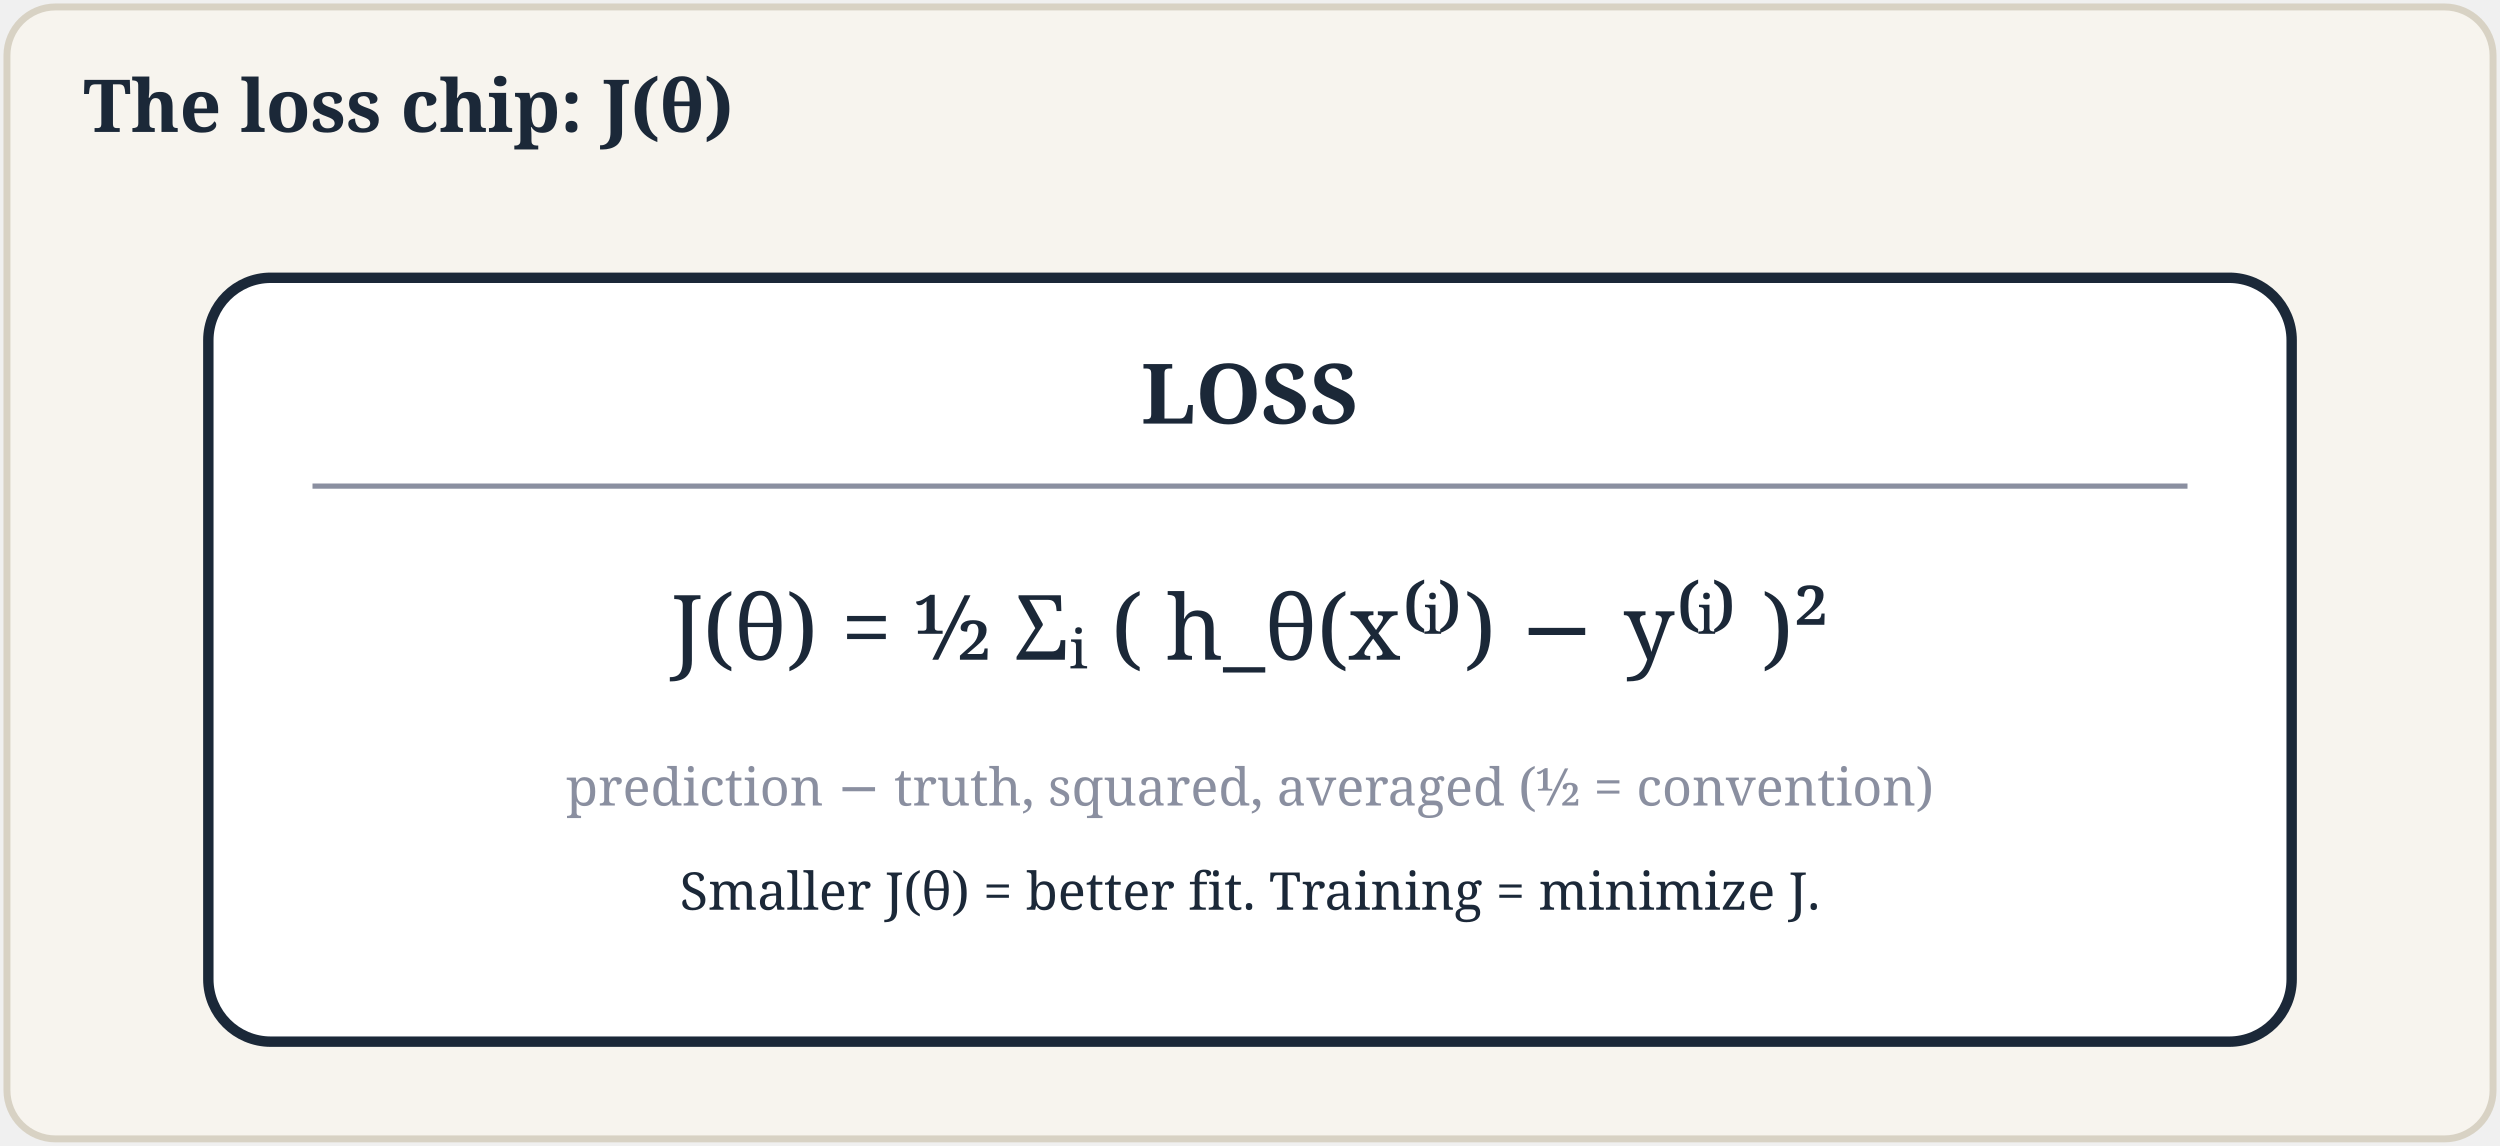
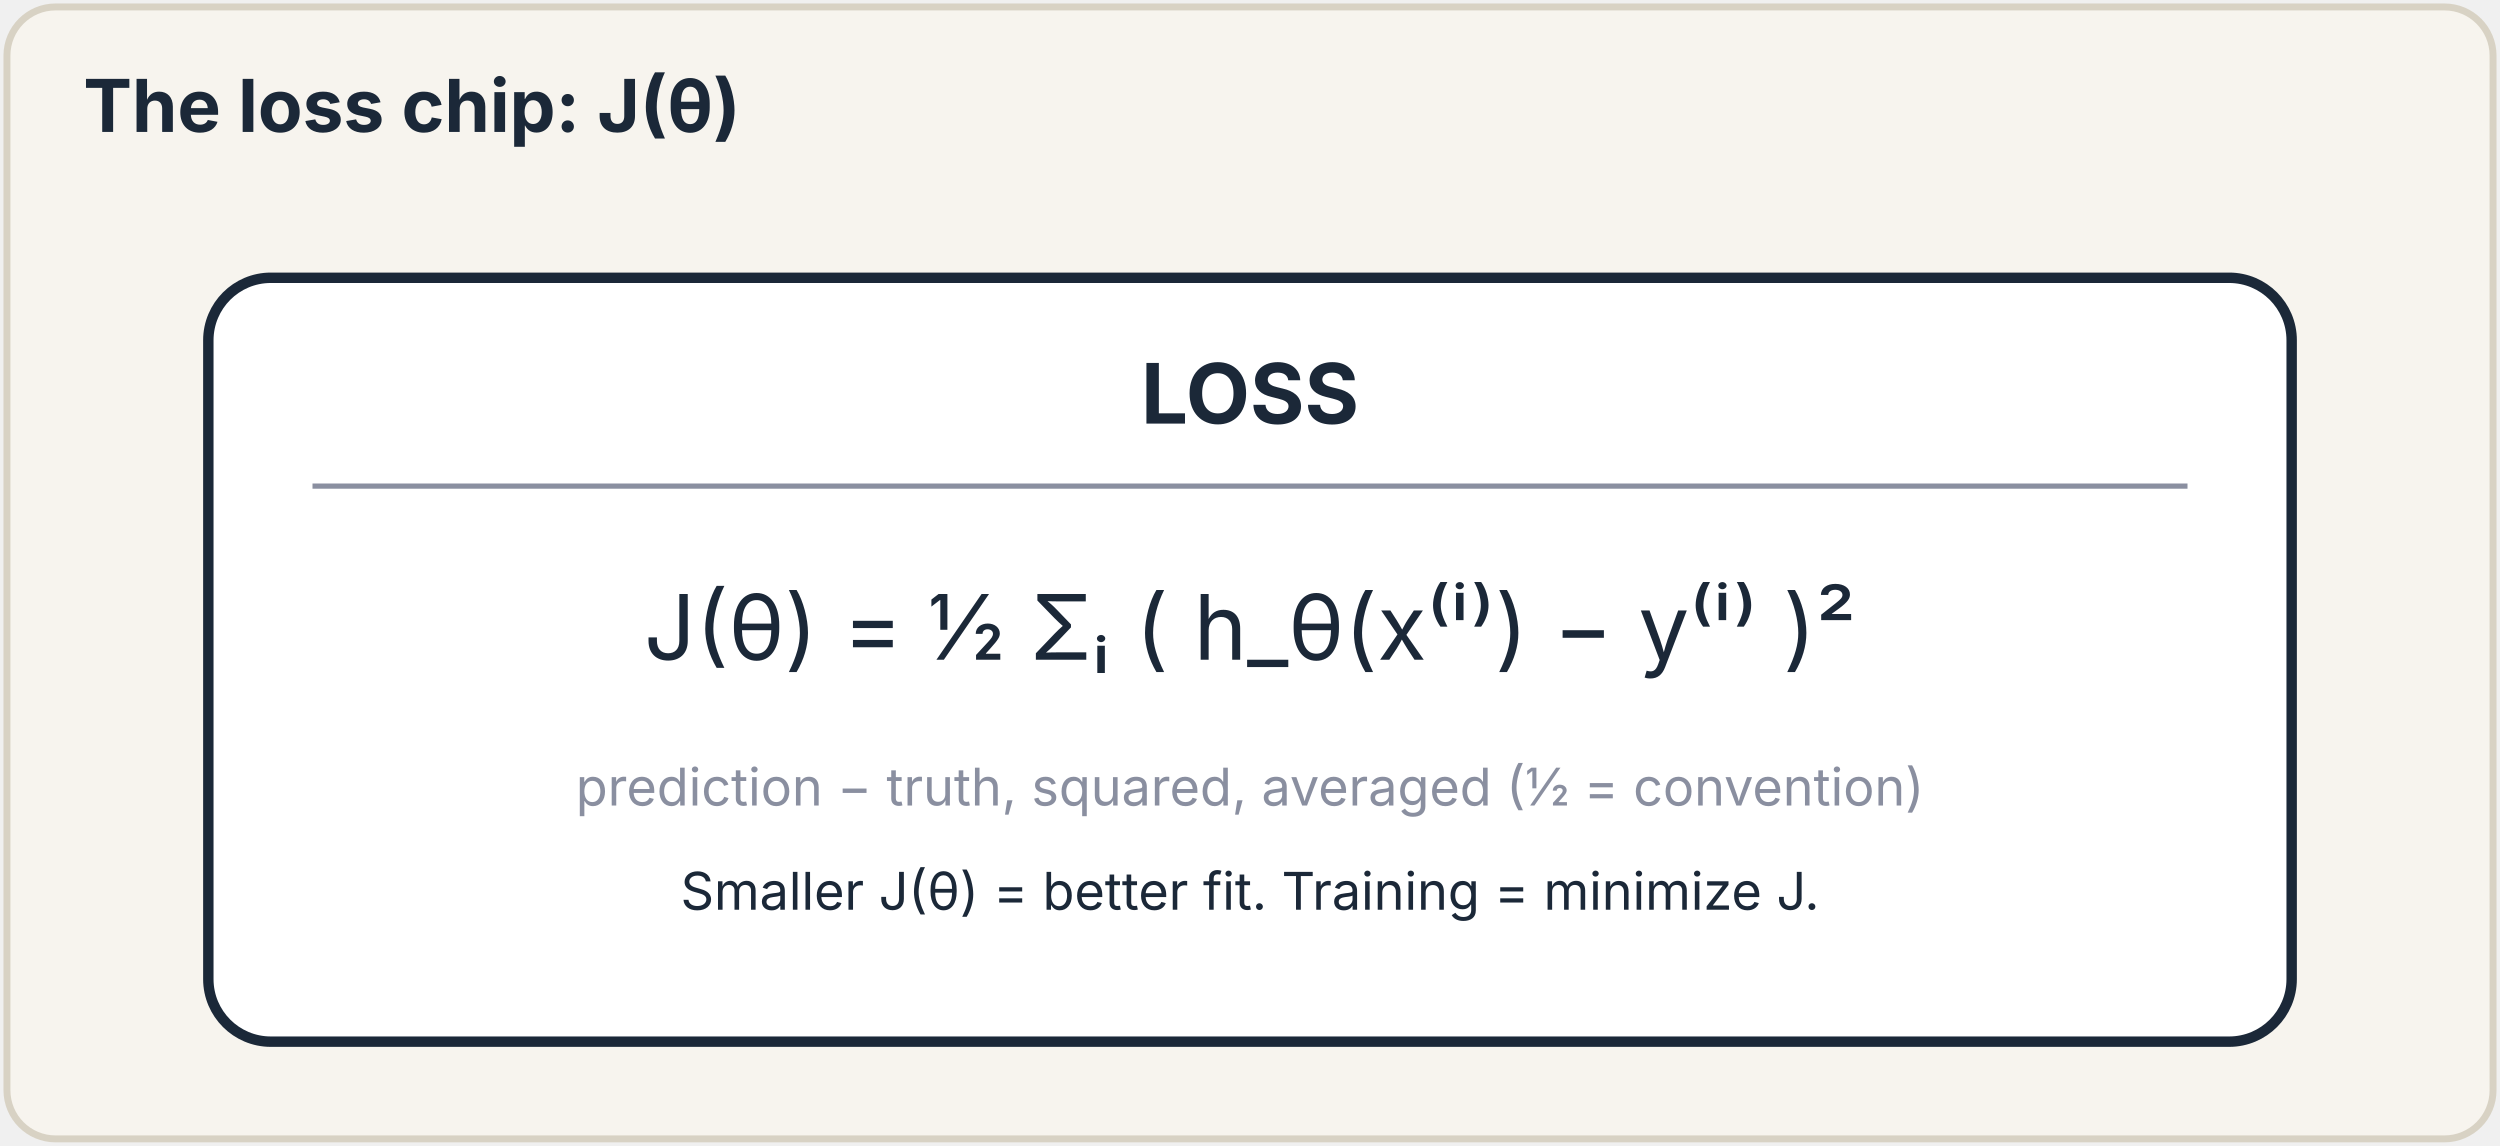
- <svg xmlns="http://www.w3.org/2000/svg" viewBox="0 0 720 330" font-family="Georgia, serif">
+ <svg xmlns="http://www.w3.org/2000/svg" viewBox="0 0 720 330" font-family="Anthropic Sans, Inter, 'Source Sans 3', 'IBM Plex Sans', sans-serif">
  <rect x="2" y="2" width="716" height="326" rx="14" fill="#F7F4EE" stroke="#D8D2C4" stroke-width="2" />
  <text x="24" y="38" font-size="21" font-weight="bold" fill="#1B2838">The loss chip: J(θ)</text>
  <rect x="60" y="80" width="600" height="220" rx="18" fill="#FFFFFF" stroke="#1B2838" stroke-width="3" />
  <text x="360" y="122" font-size="24" fill="#1B2838" text-anchor="middle" font-weight="bold">LOSS</text>
  <line x1="90" y1="140" x2="630" y2="140" stroke="#8A8FA0" stroke-width="1.5" />
-   <text x="360" y="190" font-size="26" fill="#1B2838" text-anchor="middle">J(θ) = ½ Σᵢ ( h_θ(x⁽ⁱ⁾) − y⁽ⁱ⁾ )²</text>
+   <text x="360" y="190" font-size="26" fill="#1B2838" text-anchor="middle" font-family="Source Serif 4, Newsreader, serif">J(θ) = ½ Σᵢ ( h_θ(x⁽ⁱ⁾) − y⁽ⁱ⁾ )²</text>
  <text x="360" y="232" font-size="15" fill="#8A8FA0" text-anchor="middle">prediction − truth, squared, averaged (½ = convention)</text>
  <text x="360" y="262" font-size="15" fill="#1B2838" text-anchor="middle">Smaller J(θ) = better fit. Training = minimize J.</text>
</svg>
